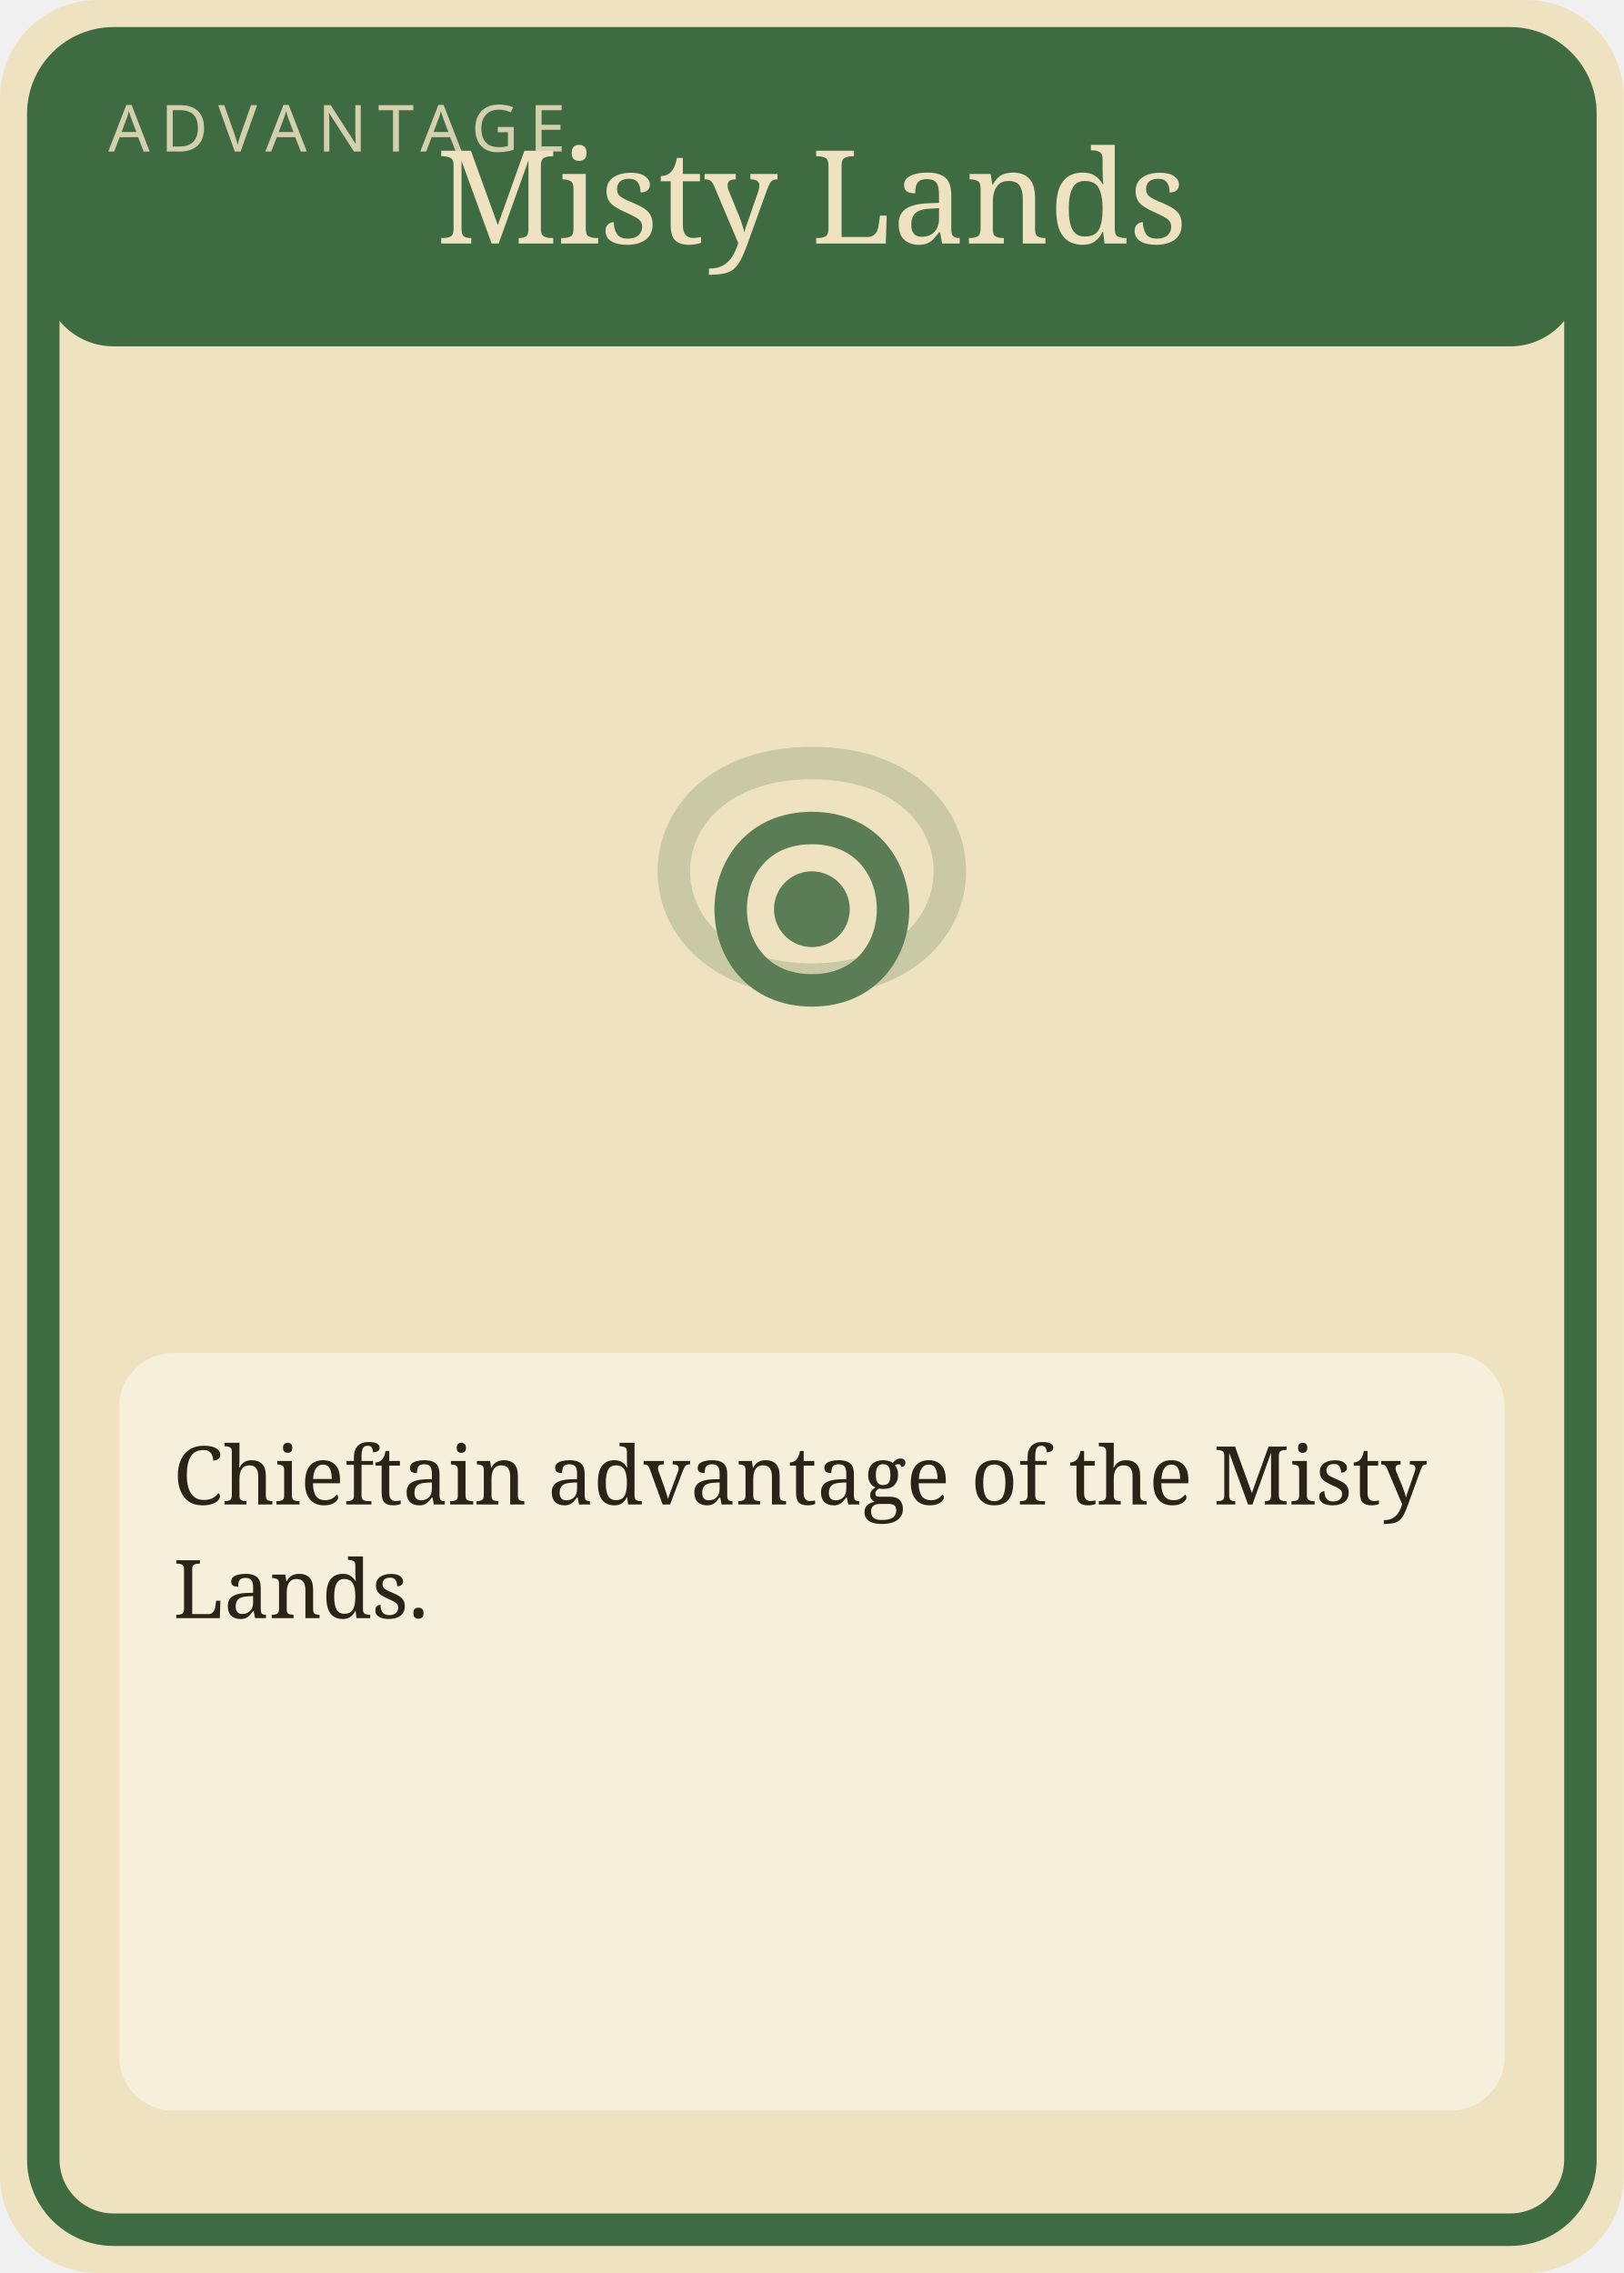
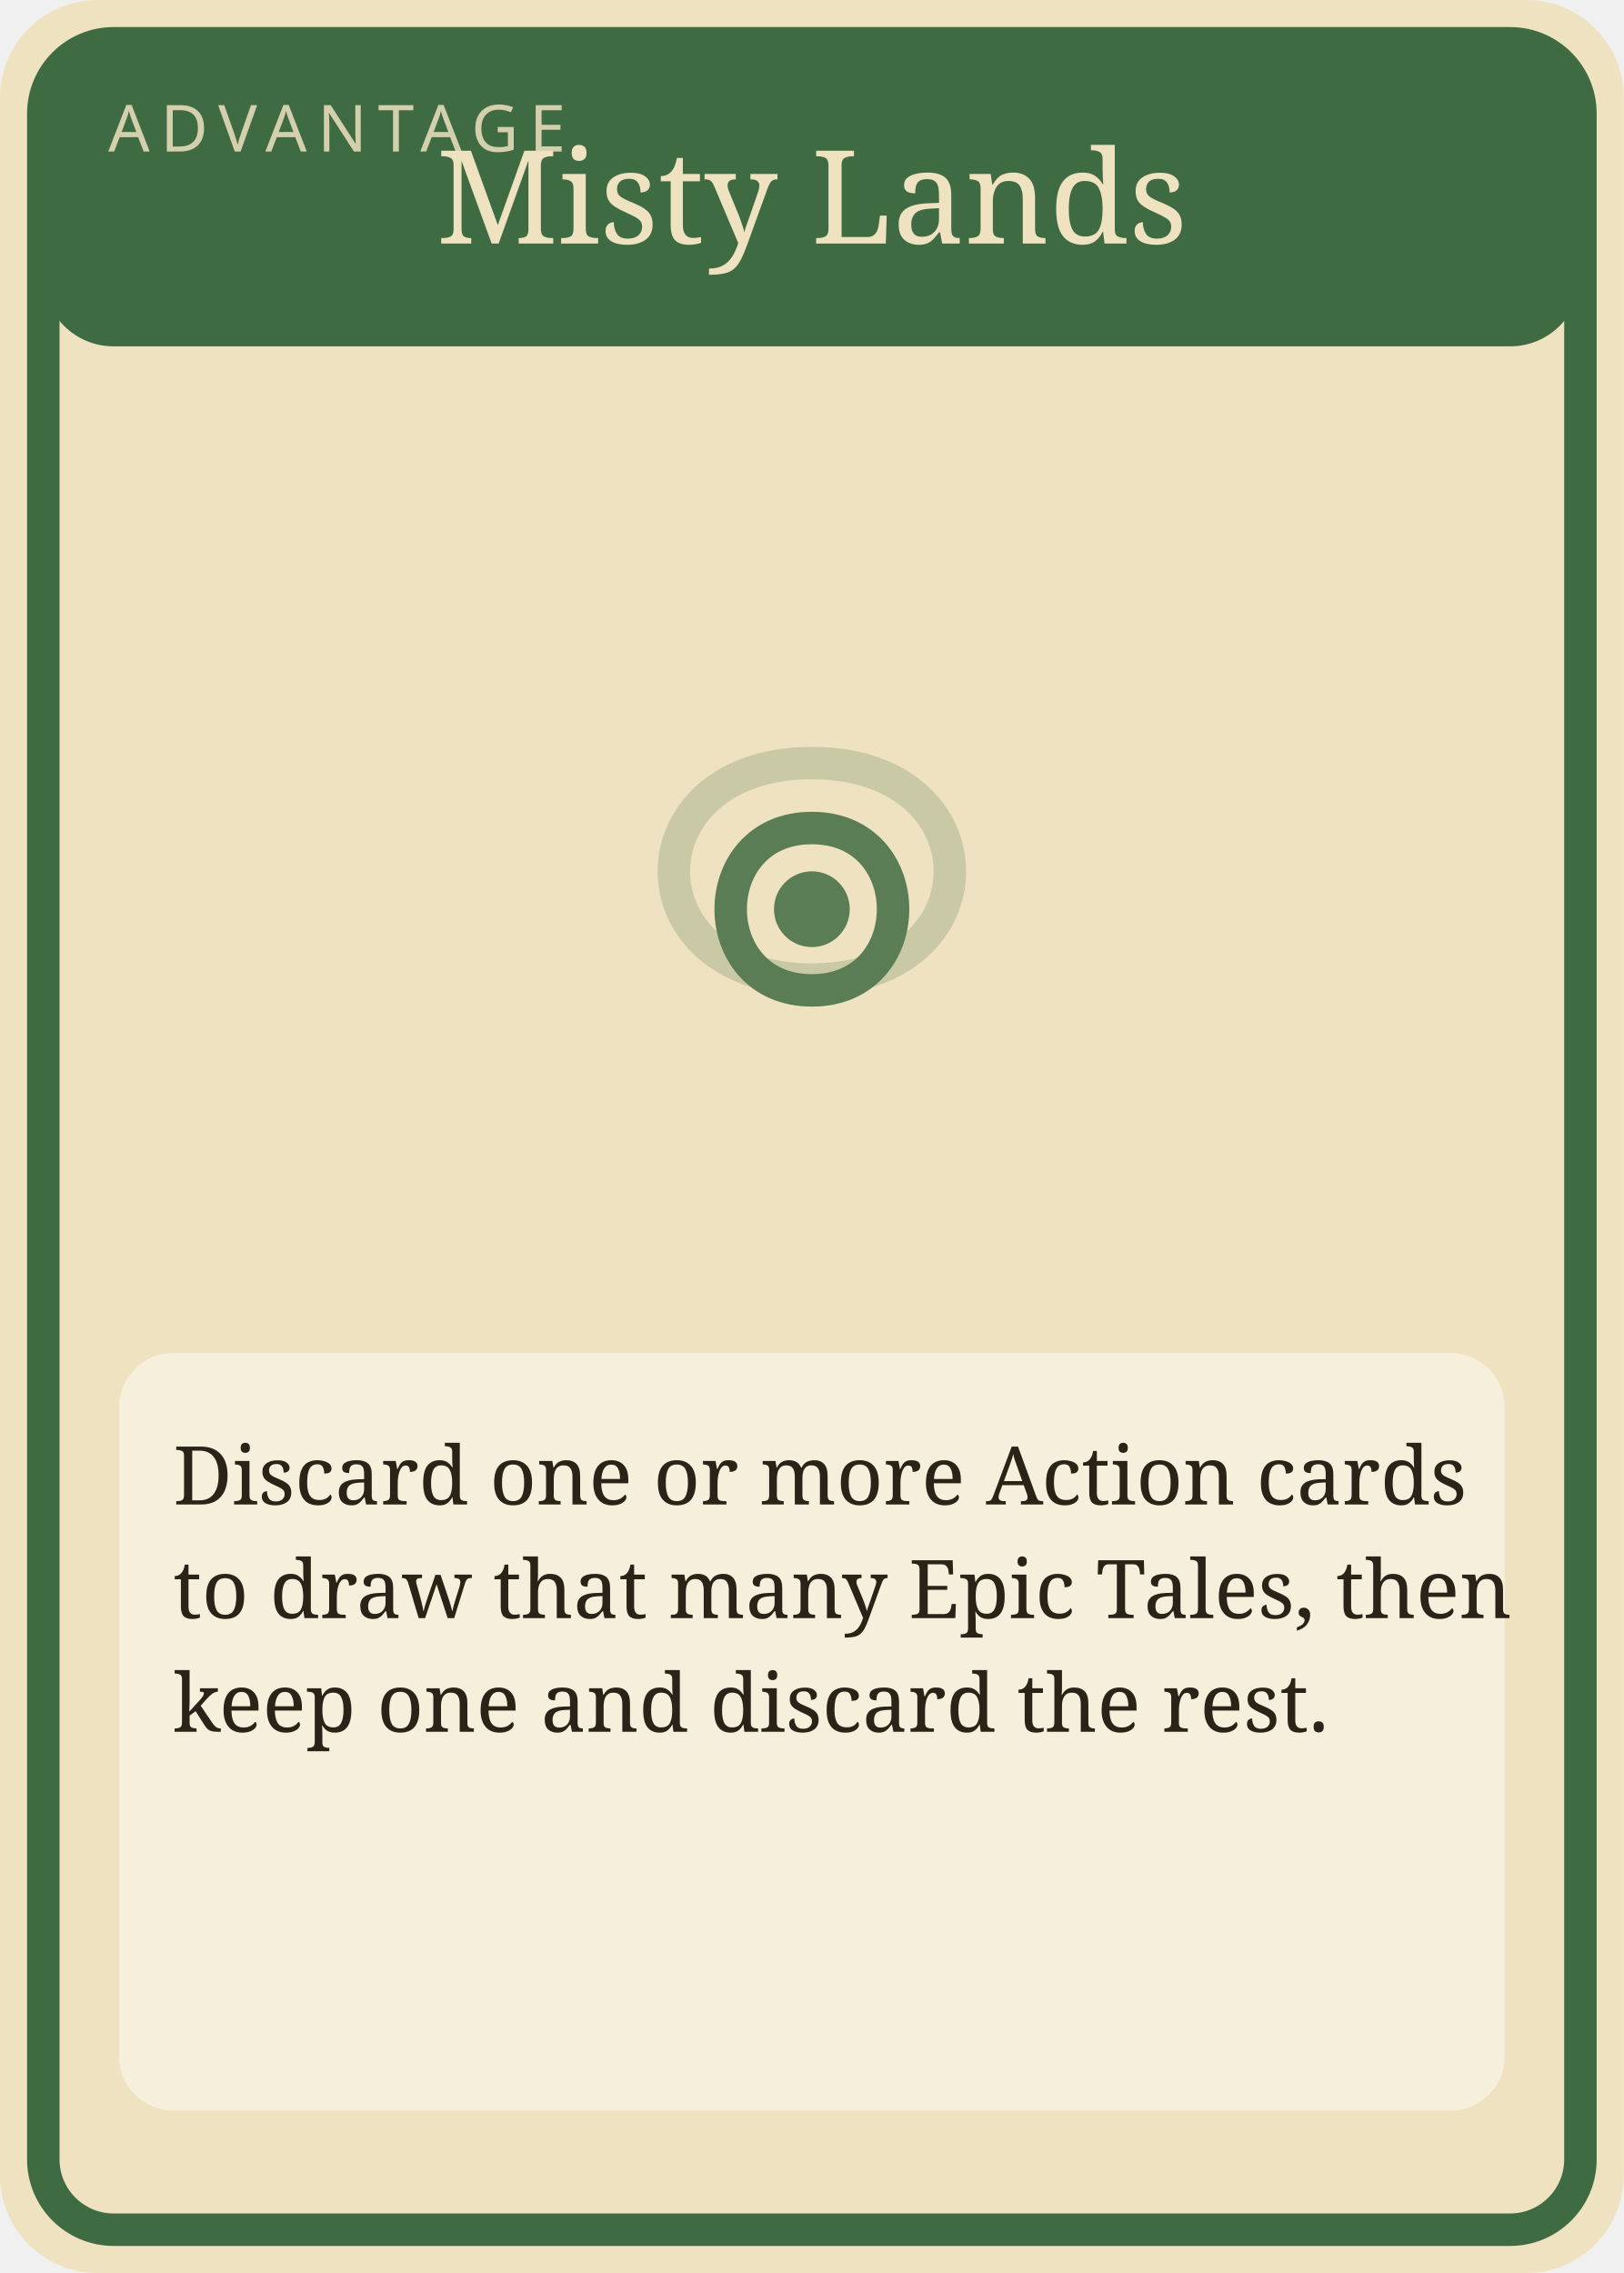
<svg xmlns="http://www.w3.org/2000/svg" width="300" height="420" viewBox="0 0 300 420">
  <rect width="300" height="420" rx="18" fill="#efe2c0" />
  <rect x="8" y="8" width="284" height="404" rx="13" fill="none" stroke="#3f6b43" stroke-width="6" />
  <rect x="8" y="8" width="284" height="56" rx="13" fill="#3f6b43" />
  <text x="150" y="45" text-anchor="middle" font-family="Georgia, serif" font-size="24" fill="#efe2c0">Misty Lands</text>
  <text x="20" y="28" font-family="sans-serif" font-size="12" letter-spacing="2" fill="#efe2c0" opacity="0.85">ADVANTAGE</text>
  <g transform="translate(150 175)" fill="none" stroke="#3f6b43" stroke-width="6" stroke-linecap="round" opacity="0.85">
    <path d="M0 -34 C34 -34 34 6 0 6 C-34 6 -34 -34 0 -34" opacity="0.25" />
    <path d="M0 -22 C20 -22 20 8 0 8 C-20 8 -20 -22 0 -22" />
    <circle cx="0" cy="-7" r="4" fill="#3f6b43" />
  </g>
  <rect x="22" y="250" width="256" height="140" rx="10" fill="#ffffff" opacity="0.45" />
  <text x="32" y="278" font-family="Georgia, serif" font-size="15" fill="#2b2218">
-     <tspan x="32" y="278">Chieftain advantage of the Misty</tspan>
-     <tspan x="32" y="299">Lands.</tspan>
+     <tspan x="32" y="278">Discard one or more Action cards</tspan>
+     <tspan x="32" y="299">to draw that many Epic Tales, then</tspan>
+     <tspan x="32" y="320">keep one and discard the rest.</tspan>
  </text>
</svg>
